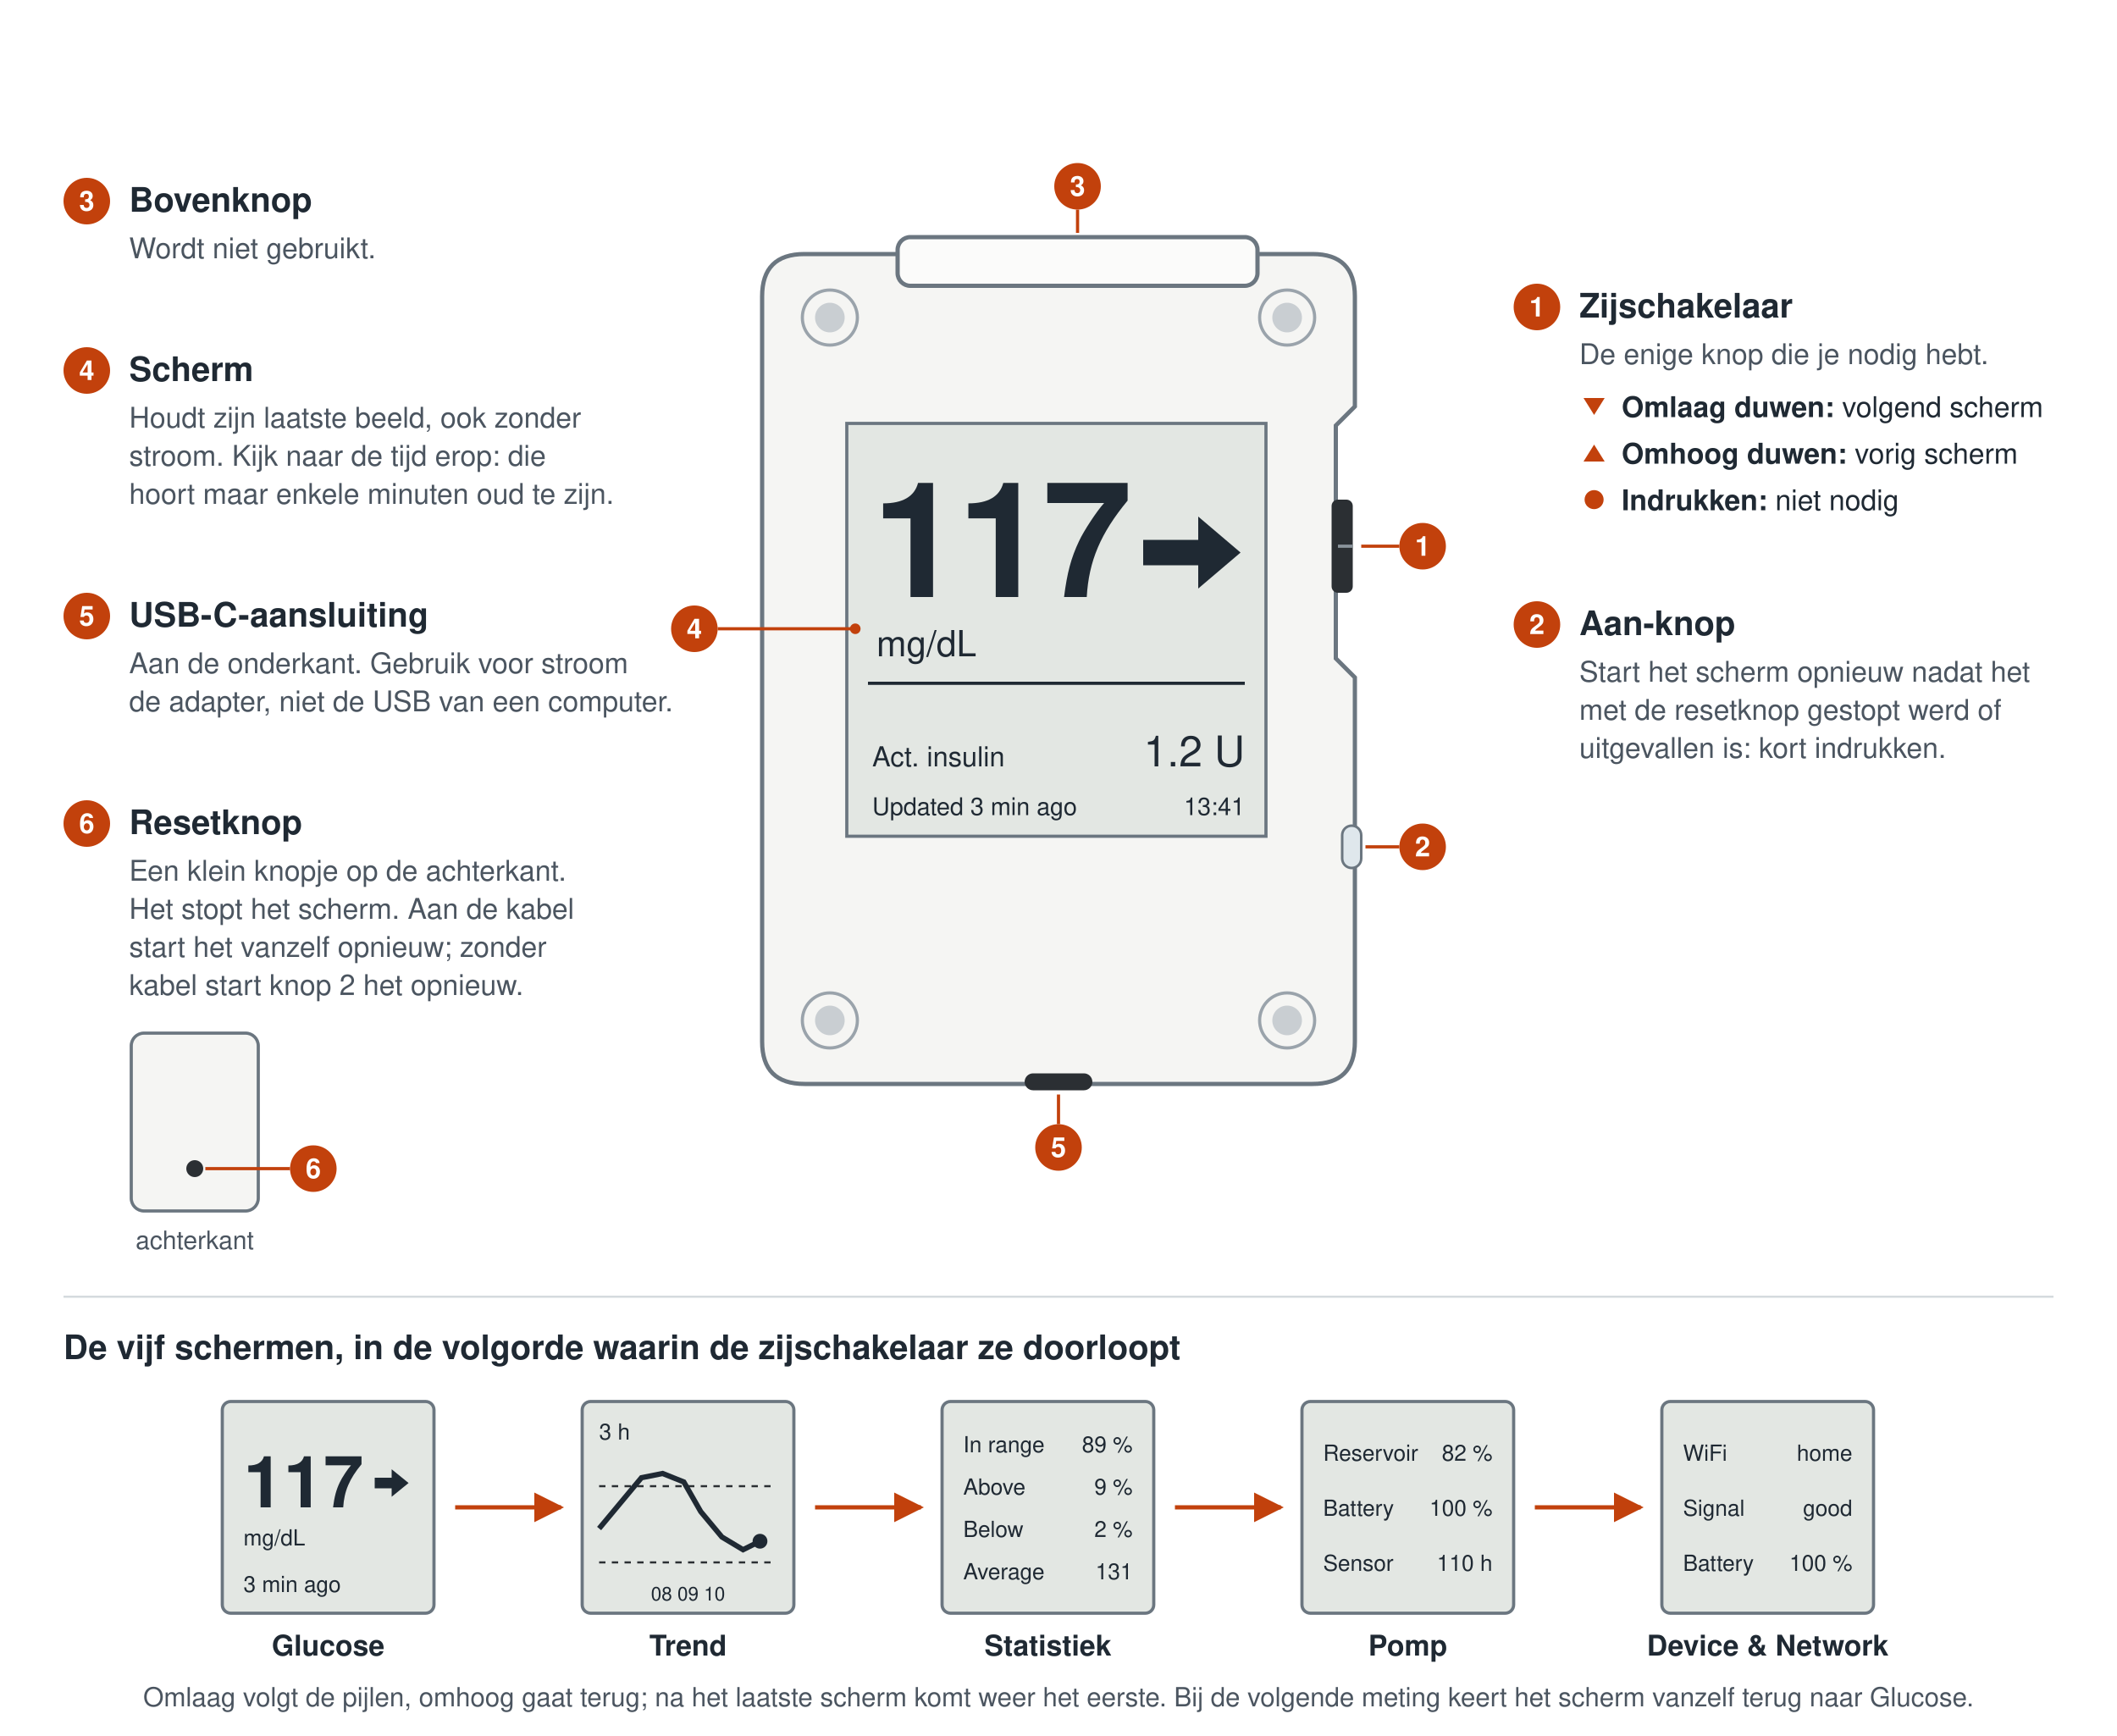
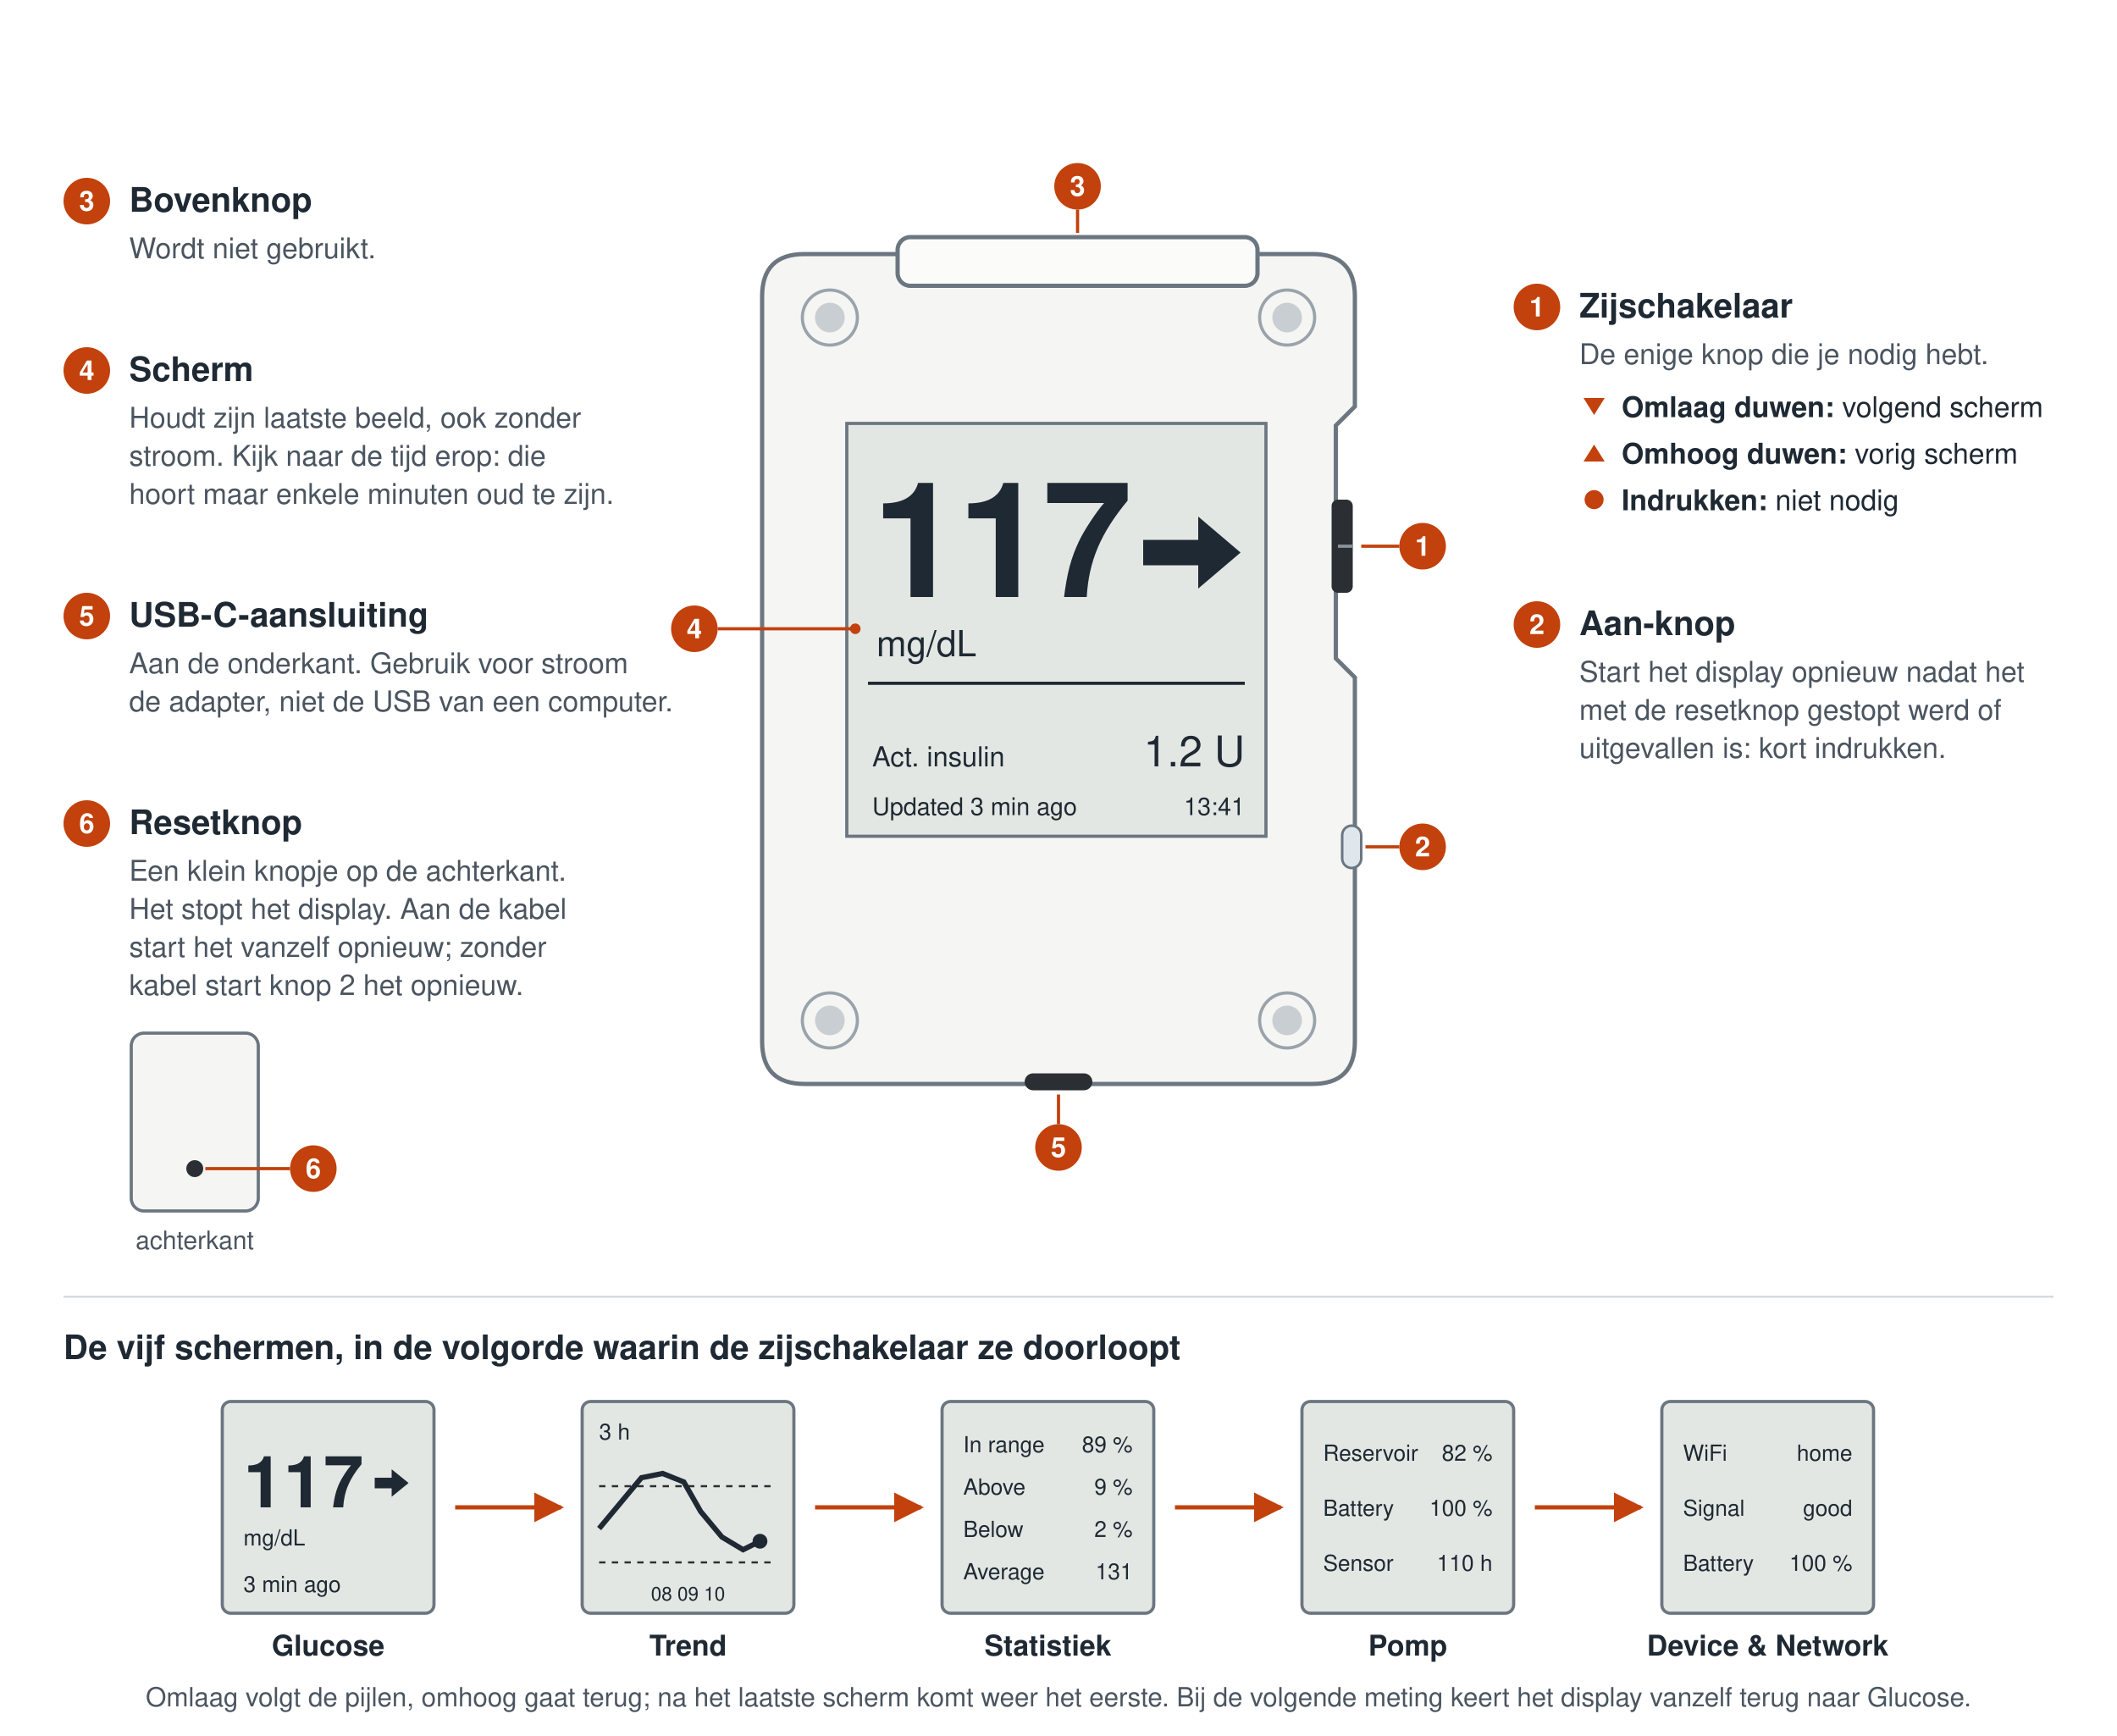
<svg xmlns="http://www.w3.org/2000/svg" viewBox="0 0 1000 820" width="1000" height="820" font-family="Helvetica, Arial, sans-serif" role="img" aria-labelledby="t d">
  <defs>
    <marker id="arrow" viewBox="0 0 10 10" refX="9" refY="5" markerWidth="7" markerHeight="7" orient="auto">
      <path d="M0 0 L10 5 L0 10 z" fill="#c2410c" />
    </marker>
    <g id="mini">
      <rect width="100" height="100" rx="4" fill="#e3e7e3" stroke="#6b7680" stroke-width="1.5" />
    </g>
  </defs>
  <rect width="1000" height="820" fill="#ffffff" />
  <path d="M380 120 H620 Q640 120 640 140 V192 L631 201 V311 L640 320 V492            Q640 512 620 512 H380 Q360 512 360 492 V140 Q360 120 380 120 Z" fill="#f5f5f3" stroke="#6b7680" stroke-width="2" />
  <rect x="424" y="112" width="170" height="23" rx="6" fill="#fbfbfa" stroke="#6b7680" stroke-width="2" />
  <g fill="#f5f5f3" stroke="#9aa3ab" stroke-width="1.5">
    <circle cx="392" cy="150" r="13" />
    <circle cx="608" cy="150" r="13" />
    <circle cx="392" cy="482" r="13" />
    <circle cx="608" cy="482" r="13" />
  </g>
  <g fill="#c9ced2">
    <circle cx="392" cy="150" r="7" />
    <circle cx="608" cy="150" r="7" />
    <circle cx="392" cy="482" r="7" />
    <circle cx="608" cy="482" r="7" />
  </g>
  <rect x="629" y="236" width="10" height="44" rx="3" fill="#2b2f33" />
  <path d="M632 258 H639" stroke="#8a939b" stroke-width="1.5" />
  <rect x="634" y="390" width="9" height="20" rx="4.5" fill="#dfe7ec" stroke="#6b7680" stroke-width="1.2" />
  <rect x="484" y="507" width="32" height="8" rx="4" fill="#2b2f33" />
  <rect x="400" y="200" width="198" height="195" fill="#e3e7e3" stroke="#6b7680" stroke-width="1.5" />
  <g fill="#1f2933">
    <text x="412" y="282" font-size="76" font-weight="bold" letter-spacing="-2">117</text>
    <path d="M540 255 h26 v-11 l20 17 l-20 17 v-11 h-26 z" />
    <text x="414" y="310" font-size="17">mg/dL</text>
    <rect x="410" y="322" width="178" height="1.5" />
    <text x="412" y="362" font-size="13">Act. insulin</text>
    <text x="588" y="362" font-size="20" text-anchor="end">1.2 U</text>
    <text x="412" y="385" font-size="11.5">Updated 3 min ago</text>
    <text x="588" y="385" font-size="11.5" text-anchor="end">13:41</text>
  </g>
  <g stroke="#c2410c" stroke-width="1.5" fill="none">
    <path d="M643 258 H661" />
    <path d="M645 400 H661" />
    <path d="M509 99 V110" />
    <path d="M339 297 H402" />
    <path d="M500 517 V531" />
  </g>
  <circle cx="404" cy="297" r="2.5" fill="#c2410c" />
  <g font-size="13" font-weight="bold" text-anchor="middle">
    <g fill="#c2410c">
      <circle cx="672" cy="258" r="11" />
      <circle cx="672" cy="400" r="11" />
      <circle cx="509" cy="88" r="11" />
      <circle cx="328" cy="297" r="11" />
      <circle cx="500" cy="542" r="11" />
    </g>
    <g fill="#ffffff">
      <text x="672" y="262.5">1</text>
      <text x="672" y="404.5">2</text>
      <text x="509" y="92.5">3</text>
      <text x="328" y="301.5">4</text>
      <text x="500" y="546.5">5</text>
    </g>
  </g>
  <g fill="#1f2933" font-size="13.5">
    <circle cx="726" cy="145" r="11" fill="#c2410c" />
    <text x="726" y="149.500" font-size="13" font-weight="bold" fill="#ffffff" text-anchor="middle">1</text>
    <text x="746" y="150" font-size="16" font-weight="bold">Zijschakelaar</text>
    <text x="746" y="172" fill="#4b5560">De enige knop die je nodig hebt.</text>
    <path d="M748 188 h10 l-5 8 z" fill="#c2410c" />
    <text x="766" y="197">
      <tspan font-weight="bold">Omlaag duwen:</tspan> volgend scherm</text>
    <path d="M748 218 h10 l-5 -8 z" fill="#c2410c" />
    <text x="766" y="219">
      <tspan font-weight="bold">Omhoog duwen:</tspan> vorig scherm</text>
    <circle cx="753" cy="236" r="4.5" fill="#c2410c" />
    <text x="766" y="241">
      <tspan font-weight="bold">Indrukken:</tspan> niet nodig</text>
    <circle cx="726" cy="295" r="11" fill="#c2410c" />
    <text x="726" y="299.500" font-size="13" font-weight="bold" fill="#ffffff" text-anchor="middle">2</text>
    <text x="746" y="300" font-size="16" font-weight="bold">Aan-knop</text>
-     <text x="746" y="322" fill="#4b5560">Start het scherm opnieuw nadat het</text>
+     <text x="746" y="322" fill="#4b5560">Start het display opnieuw nadat het</text>
    <text x="746" y="340" fill="#4b5560">met de resetknop gestopt werd of</text>
    <text x="746" y="358" fill="#4b5560">uitgevallen is: kort indrukken.</text>
  </g>
  <g fill="#1f2933" font-size="13.5">
    <circle cx="41" cy="95" r="11" fill="#c2410c" />
    <text x="41" y="99.500" font-size="13" font-weight="bold" fill="#ffffff" text-anchor="middle">3</text>
    <text x="61" y="100" font-size="16" font-weight="bold">Bovenknop</text>
    <text x="61" y="122" fill="#4b5560">Wordt niet gebruikt.</text>
    <circle cx="41" cy="175" r="11" fill="#c2410c" />
    <text x="41" y="179.500" font-size="13" font-weight="bold" fill="#ffffff" text-anchor="middle">4</text>
    <text x="61" y="180" font-size="16" font-weight="bold">Scherm</text>
    <text x="61" y="202" fill="#4b5560">Houdt zijn laatste beeld, ook zonder</text>
    <text x="61" y="220" fill="#4b5560">stroom. Kijk naar de tijd erop: die</text>
    <text x="61" y="238" fill="#4b5560">hoort maar enkele minuten oud te zijn.</text>
    <circle cx="41" cy="291" r="11" fill="#c2410c" />
    <text x="41" y="295.500" font-size="13" font-weight="bold" fill="#ffffff" text-anchor="middle">5</text>
    <text x="61" y="296" font-size="16" font-weight="bold">USB-C-aansluiting</text>
    <text x="61" y="318" fill="#4b5560">Aan de onderkant. Gebruik voor stroom</text>
    <text x="61" y="336" fill="#4b5560">de adapter, niet de USB van een computer.</text>
    <circle cx="41" cy="389" r="11" fill="#c2410c" />
    <text x="41" y="393.500" font-size="13" font-weight="bold" fill="#ffffff" text-anchor="middle">6</text>
    <text x="61" y="394" font-size="16" font-weight="bold">Resetknop</text>
    <text x="61" y="416" fill="#4b5560">Een klein knopje op de achterkant.</text>
-     <text x="61" y="434" fill="#4b5560">Het stopt het scherm. Aan de kabel</text>
+     <text x="61" y="434" fill="#4b5560">Het stopt het display. Aan de kabel</text>
    <text x="61" y="452" fill="#4b5560">start het vanzelf opnieuw; zonder</text>
    <text x="61" y="470" fill="#4b5560">kabel start knop 2 het opnieuw.</text>
  </g>
  <g>
    <rect x="62" y="488" width="60" height="84" rx="6" fill="#f5f5f3" stroke="#6b7680" stroke-width="1.5" />
    <circle cx="92" cy="552" r="4" fill="#2b2f33" />
    <path d="M97 552 H137" stroke="#c2410c" stroke-width="1.5" />
    <circle cx="148" cy="552" r="11" fill="#c2410c" />
    <text x="148" y="556.500" font-size="13" font-weight="bold" fill="#ffffff" text-anchor="middle">6</text>
    <text x="92" y="590" font-size="12" fill="#4b5560" text-anchor="middle">achterkant</text>
  </g>
  <rect x="30" y="612" width="940" height="1" fill="#d5dade" />
  <text x="30" y="642" font-size="16" font-weight="bold" fill="#1f2933">De vijf schermen, in de volgorde waarin de zijschakelaar ze doorloopt</text>
  <g font-size="10.5" fill="#1f2933">
    <g transform="translate(105 662)">
      <use href="#mini" />
      <text x="10" y="50" font-size="34" font-weight="bold">117</text>
      <path d="M72 36 h8 v-4 l8 6.500 l-8 6.500 v-4 h-8 z" />
      <text x="10" y="68">mg/dL</text>
      <text x="10" y="90">3 min ago</text>
    </g>
    <g transform="translate(275 662)">
      <use href="#mini" />
      <text x="8" y="18">3 h</text>
      <path d="M8 40 H92 M8 76 H92" stroke="#2b2f33" stroke-width="1" stroke-dasharray="3 3" />
      <polyline points="8,60 18,48 28,36 38,34 48,38 56,52 66,64 76,70 84,66" fill="none" stroke="#1f2933" stroke-width="2.5" />
      <circle cx="84" cy="66" r="3.5" fill="#1f2933" />
      <text x="50" y="94" text-anchor="middle" font-size="9">08   09   10</text>
    </g>
    <g transform="translate(445 662)">
      <use href="#mini" />
      <text x="10" y="24">In range</text>
      <text x="90" y="24" text-anchor="end">89 %</text>
      <text x="10" y="44">Above</text>
      <text x="90" y="44" text-anchor="end">9 %</text>
      <text x="10" y="64">Below</text>
      <text x="90" y="64" text-anchor="end">2 %</text>
      <text x="10" y="84">Average</text>
      <text x="90" y="84" text-anchor="end">131</text>
    </g>
    <g transform="translate(615 662)">
      <use href="#mini" />
      <text x="10" y="28">Reservoir</text>
      <text x="90" y="28" text-anchor="end">82 %</text>
      <text x="10" y="54">Battery</text>
      <text x="90" y="54" text-anchor="end">100 %</text>
      <text x="10" y="80">Sensor</text>
      <text x="90" y="80" text-anchor="end">110 h</text>
    </g>
    <g transform="translate(785 662)">
      <use href="#mini" />
      <text x="10" y="28">WiFi</text>
      <text x="90" y="28" text-anchor="end">home</text>
      <text x="10" y="54">Signal</text>
      <text x="90" y="54" text-anchor="end">good</text>
      <text x="10" y="80">Battery</text>
      <text x="90" y="80" text-anchor="end">100 %</text>
    </g>
  </g>
  <g stroke="#c2410c" stroke-width="2" fill="none" marker-end="url(#arrow)">
    <path d="M215 712 H265" />
    <path d="M385 712 H435" />
    <path d="M555 712 H605" />
    <path d="M725 712 H775" />
  </g>
  <g font-size="13.5" font-weight="bold" fill="#1f2933" text-anchor="middle">
    <text x="155" y="782">Glucose</text>
    <text x="325" y="782">Trend</text>
    <text x="495" y="782">Statistiek</text>
    <text x="665" y="782">Pomp</text>
    <text x="835" y="782">Device &amp; Network</text>
  </g>
-   <text x="500" y="806" font-size="12.5" fill="#4b5560" text-anchor="middle">Omlaag volgt de pijlen, omhoog gaat terug; na het laatste scherm komt weer het eerste. Bij de volgende meting keert het scherm vanzelf terug naar Glucose.</text>
+   <text x="500" y="806" font-size="12.5" fill="#4b5560" text-anchor="middle">Omlaag volgt de pijlen, omhoog gaat terug; na het laatste scherm komt weer het eerste. Bij de volgende meting keert het display vanzelf terug naar Glucose.</text>
</svg>
